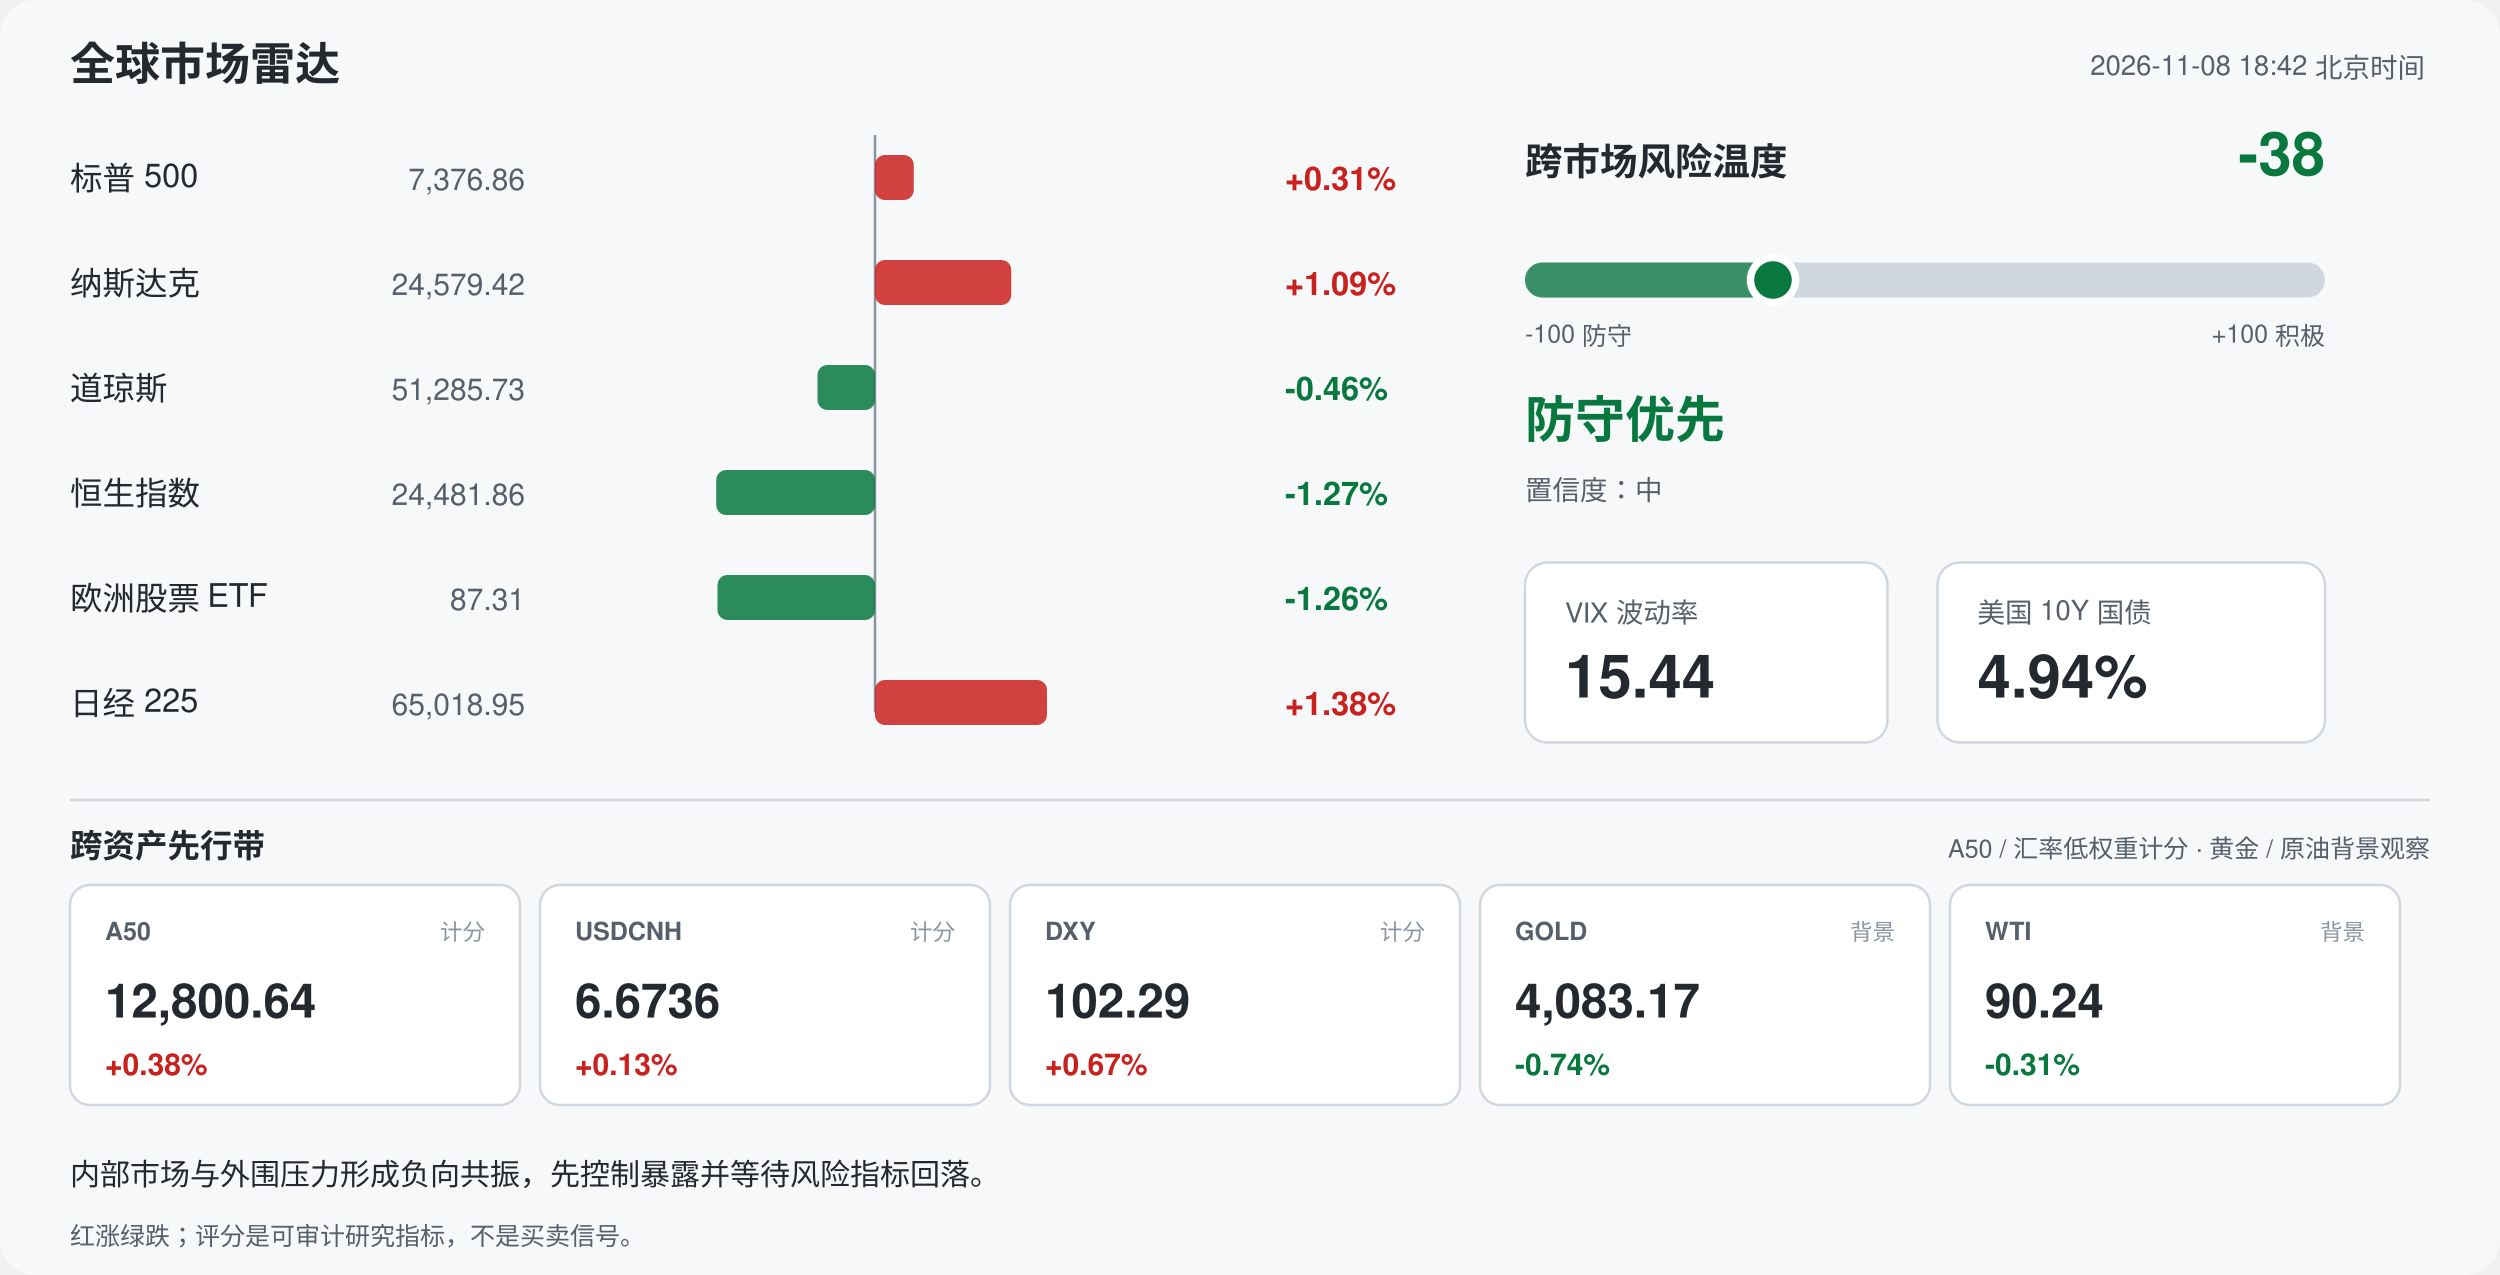
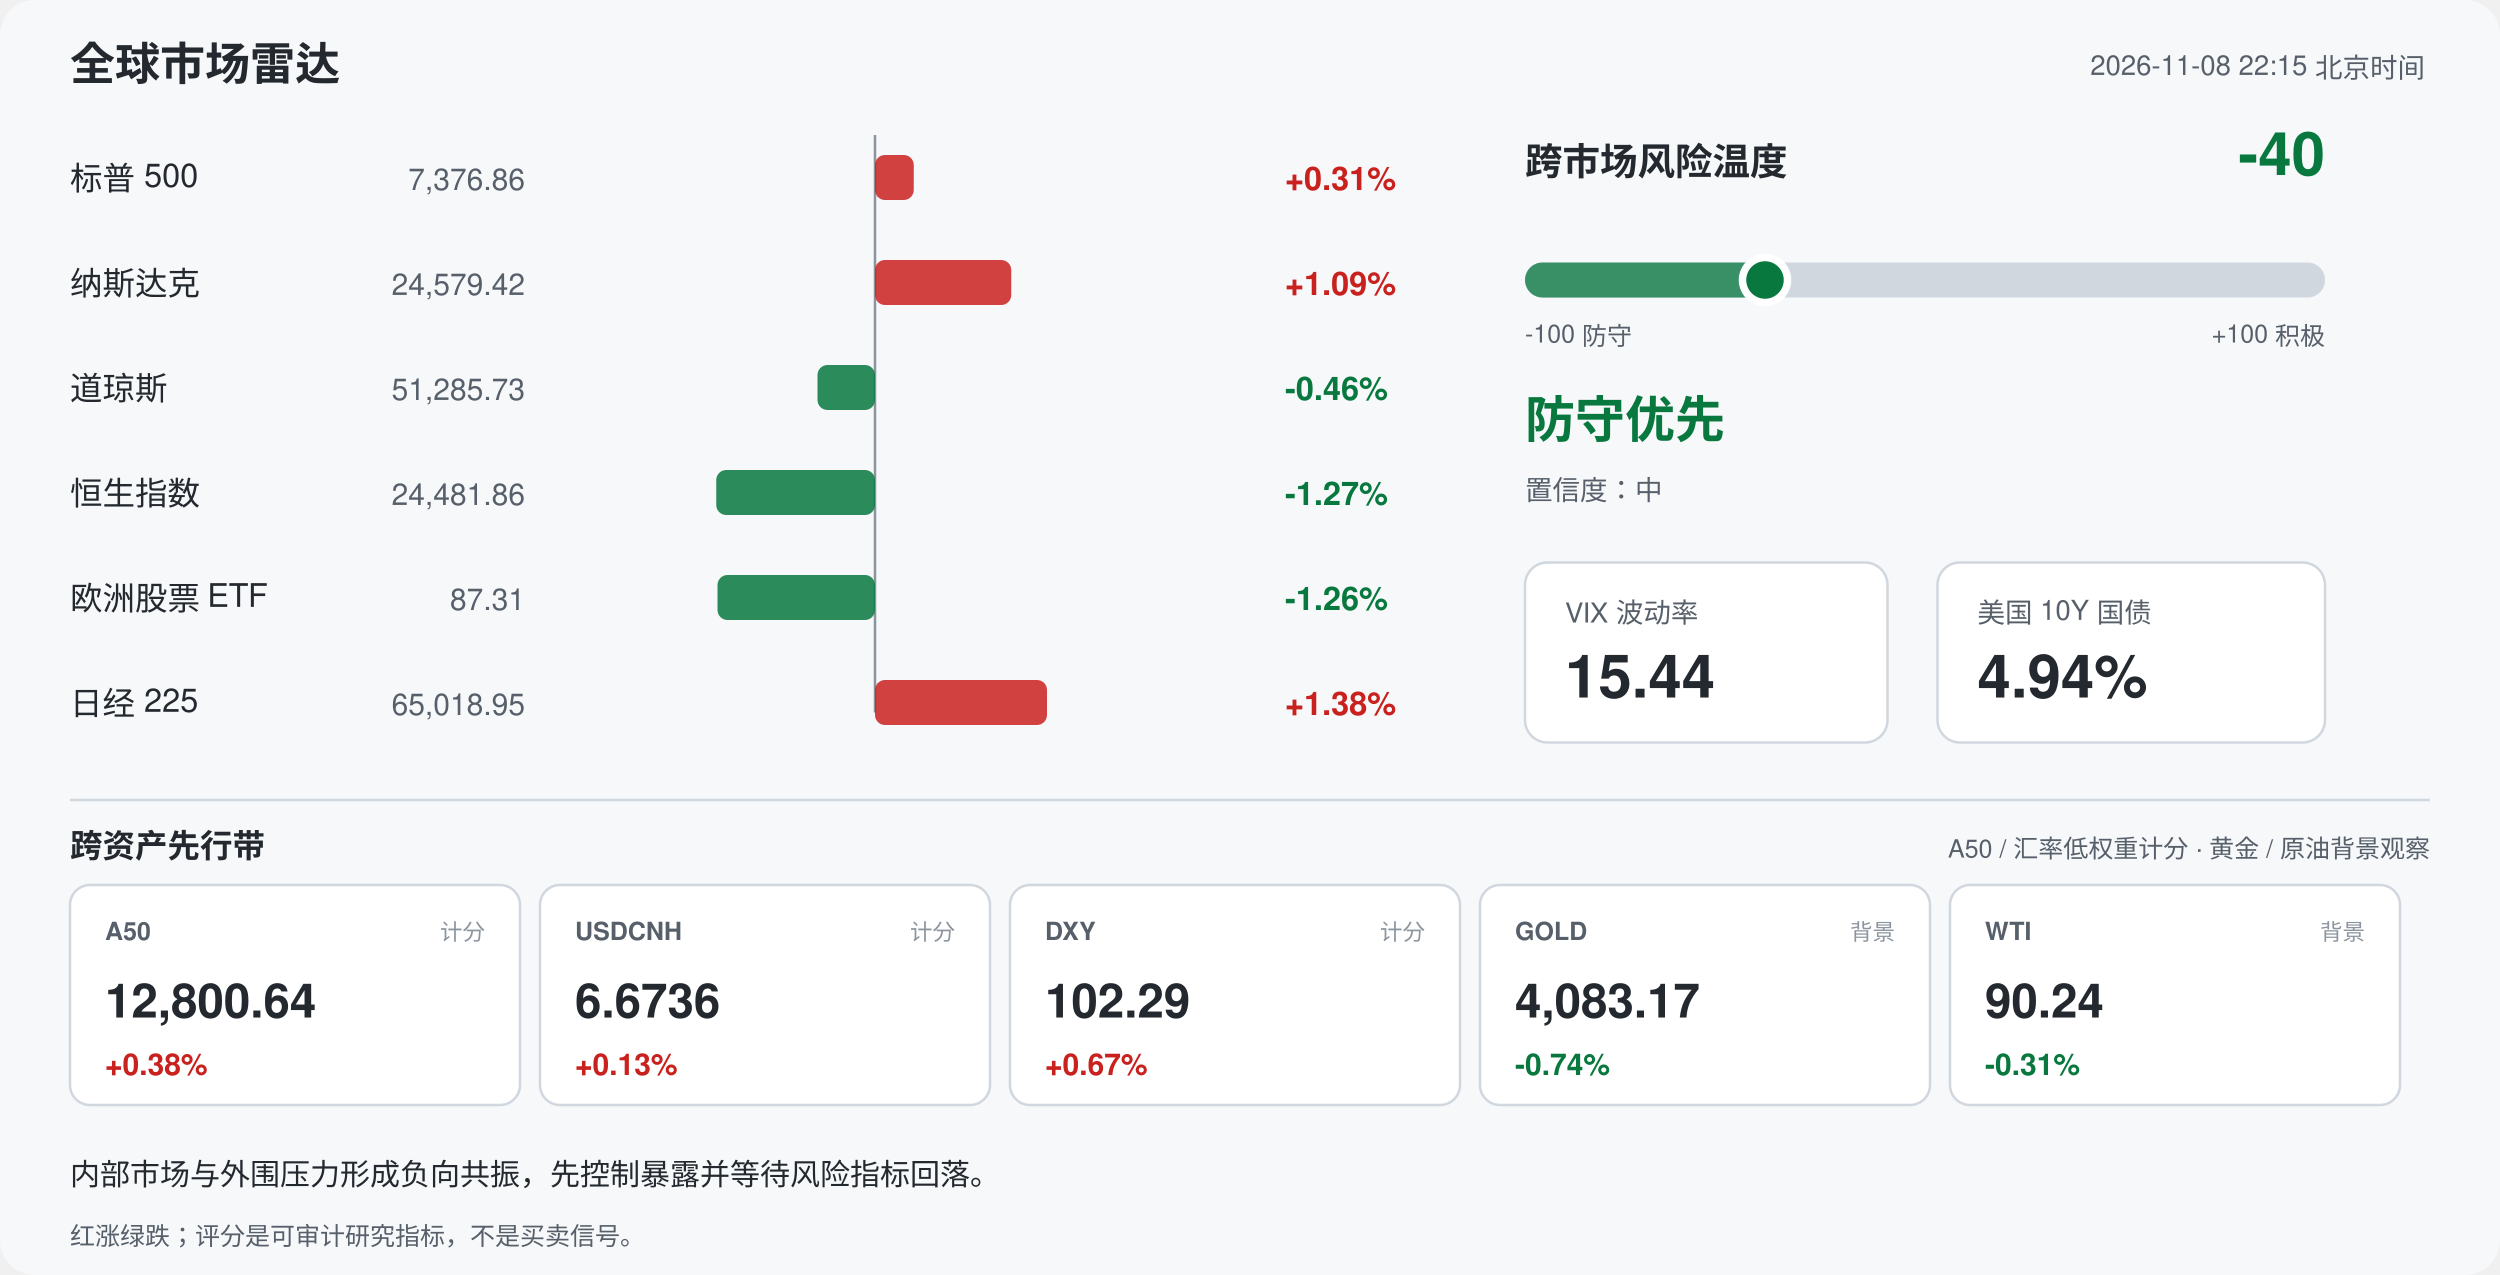
<svg xmlns="http://www.w3.org/2000/svg" width="1000" height="510" viewBox="0 0 1000 510" font-family="-apple-system,Segoe UI,Helvetica,Arial,sans-serif">
  <rect width="1000" height="510" rx="14" fill="#f6f8fa" />
  <text x="28" y="32" font-size="18" font-weight="700" fill="#24292f">全球市场雷达</text>
-   <text x="970" y="30" font-size="11" fill="#57606a" text-anchor="end">2026-11-08 18:42 北京时间</text>
+   <text x="970" y="30" font-size="11" fill="#57606a" text-anchor="end">2026-11-08 22:15 北京时间</text>
  <line x1="350" y1="54" x2="350" y2="285" stroke="#8c959f" stroke-width="1" />
  <text x="28" y="76" font-size="13" fill="#24292f">标普 500</text>
  <text x="210" y="76" font-size="12" fill="#57606a" text-anchor="end">7,376.86</text>
  <rect x="350.0" y="62" width="15.5" height="18" rx="4" fill="#c9211e" opacity="0.85" />
  <text x="514" y="76" font-size="13" font-weight="600" fill="#c9211e">+0.31%</text>
  <text x="28" y="118" font-size="13" fill="#24292f">纳斯达克</text>
  <text x="210" y="118" font-size="12" fill="#57606a" text-anchor="end">24,579.42</text>
  <rect x="350.0" y="104" width="54.5" height="18" rx="4" fill="#c9211e" opacity="0.85" />
  <text x="514" y="118" font-size="13" font-weight="600" fill="#c9211e">+1.09%</text>
  <text x="28" y="160" font-size="13" fill="#24292f">道琼斯</text>
  <text x="210" y="160" font-size="12" fill="#57606a" text-anchor="end">51,285.73</text>
  <rect x="327.0" y="146" width="23.0" height="18" rx="4" fill="#08783e" opacity="0.85" />
  <text x="514" y="160" font-size="13" font-weight="600" fill="#08783e">-0.46%</text>
  <text x="28" y="202" font-size="13" fill="#24292f">恒生指数</text>
  <text x="210" y="202" font-size="12" fill="#57606a" text-anchor="end">24,481.86</text>
  <rect x="286.5" y="188" width="63.5" height="18" rx="4" fill="#08783e" opacity="0.85" />
  <text x="514" y="202" font-size="13" font-weight="600" fill="#08783e">-1.27%</text>
  <text x="28" y="244" font-size="13" fill="#24292f">欧洲股票 ETF</text>
  <text x="210" y="244" font-size="12" fill="#57606a" text-anchor="end">87.31</text>
  <rect x="287.0" y="230" width="63.0" height="18" rx="4" fill="#08783e" opacity="0.85" />
  <text x="514" y="244" font-size="13" font-weight="600" fill="#08783e">-1.26%</text>
  <text x="28" y="286" font-size="13" fill="#24292f">日经 225</text>
  <text x="210" y="286" font-size="12" fill="#57606a" text-anchor="end">65,018.95</text>
  <rect x="350.0" y="272" width="68.8" height="18" rx="4" fill="#c9211e" opacity="0.85" />
  <text x="514" y="286" font-size="13" font-weight="600" fill="#c9211e">+1.38%</text>
  <text x="610" y="70" font-size="15" font-weight="700" fill="#24292f">跨市场风险温度</text>
-   <text x="930" y="70" font-size="24" font-weight="700" fill="#08783e" text-anchor="end">-38</text>
+   <text x="930" y="70" font-size="24" font-weight="700" fill="#08783e" text-anchor="end">-40</text>
  <rect x="610" y="105" width="320" height="14" rx="7" fill="#d0d7de" />
-   <rect x="610" y="105" width="99.2" height="14" rx="7" fill="#08783e" opacity="0.75" />
-   <circle cx="709.2" cy="112" r="9" fill="#08783e" stroke="#ffffff" stroke-width="3" />
+   <rect x="610" y="105" width="96.0" height="14" rx="7" fill="#08783e" opacity="0.75" />
+   <circle cx="706.0" cy="112" r="9" fill="#08783e" stroke="#ffffff" stroke-width="3" />
  <text x="610" y="137" font-size="10" fill="#57606a">-100 防守</text>
  <text x="930" y="137" font-size="10" fill="#57606a" text-anchor="end">+100 积极</text>
  <text x="610" y="175" font-size="20" font-weight="700" fill="#08783e">防守优先</text>
  <text x="610" y="200" font-size="11" fill="#57606a">置信度：中</text>
  <rect x="610" y="225" width="145" height="72" rx="9" fill="#ffffff" stroke="#d0d7de" />
  <text x="626" y="249" font-size="11" fill="#57606a">VIX 波动率</text>
  <text x="626" y="279" font-size="24" font-weight="700" fill="#24292f">15.44</text>
  <rect x="775" y="225" width="155" height="72" rx="9" fill="#ffffff" stroke="#d0d7de" />
  <text x="791" y="249" font-size="11" fill="#57606a">美国 10Y 国债</text>
  <text x="791" y="279" font-size="24" font-weight="700" fill="#24292f">4.94%</text>
  <line x1="28" y1="320" x2="972" y2="320" stroke="#d0d7de" />
  <text x="28" y="343" font-size="13" font-weight="700" fill="#24292f">跨资产先行带</text>
  <text x="972" y="343" font-size="10" fill="#57606a" text-anchor="end">A50 / 汇率低权重计分 · 黄金 / 原油背景观察</text>
  <rect x="28" y="354" width="180" height="88" rx="8" fill="#ffffff" stroke="#d0d7de" />
  <text x="42" y="376" font-size="10" font-weight="700" fill="#57606a">A50</text>
  <text x="194" y="376" font-size="9" fill="#8c959f" text-anchor="end">计分</text>
  <text x="42" y="407" font-size="19" font-weight="700" fill="#24292f">12,800.64</text>
  <text x="42" y="430" font-size="12" font-weight="700" fill="#c9211e">+0.38%</text>
  <rect x="216" y="354" width="180" height="88" rx="8" fill="#ffffff" stroke="#d0d7de" />
  <text x="230" y="376" font-size="10" font-weight="700" fill="#57606a">USDCNH</text>
  <text x="382" y="376" font-size="9" fill="#8c959f" text-anchor="end">计分</text>
  <text x="230" y="407" font-size="19" font-weight="700" fill="#24292f">6.6736</text>
  <text x="230" y="430" font-size="12" font-weight="700" fill="#c9211e">+0.13%</text>
  <rect x="404" y="354" width="180" height="88" rx="8" fill="#ffffff" stroke="#d0d7de" />
  <text x="418" y="376" font-size="10" font-weight="700" fill="#57606a">DXY</text>
  <text x="570" y="376" font-size="9" fill="#8c959f" text-anchor="end">计分</text>
  <text x="418" y="407" font-size="19" font-weight="700" fill="#24292f">102.29</text>
  <text x="418" y="430" font-size="12" font-weight="700" fill="#c9211e">+0.67%</text>
  <rect x="592" y="354" width="180" height="88" rx="8" fill="#ffffff" stroke="#d0d7de" />
  <text x="606" y="376" font-size="10" font-weight="700" fill="#57606a">GOLD</text>
  <text x="758" y="376" font-size="9" fill="#8c959f" text-anchor="end">背景</text>
  <text x="606" y="407" font-size="19" font-weight="700" fill="#24292f">4,083.17</text>
  <text x="606" y="430" font-size="12" font-weight="700" fill="#08783e">-0.74%</text>
  <rect x="780" y="354" width="180" height="88" rx="8" fill="#ffffff" stroke="#d0d7de" />
  <text x="794" y="376" font-size="10" font-weight="700" fill="#57606a">WTI</text>
  <text x="946" y="376" font-size="9" fill="#8c959f" text-anchor="end">背景</text>
  <text x="794" y="407" font-size="19" font-weight="700" fill="#24292f">90.24</text>
  <text x="794" y="430" font-size="12" font-weight="700" fill="#08783e">-0.31%</text>
  <text x="28" y="474" font-size="12" fill="#24292f">内部市场与外围压力形成负向共振，先控制暴露并等待风险指标回落。</text>
  <text x="28" y="498" font-size="10" fill="#57606a">红涨绿跌；评分是可审计研究指标，不是买卖信号。</text>
</svg>
